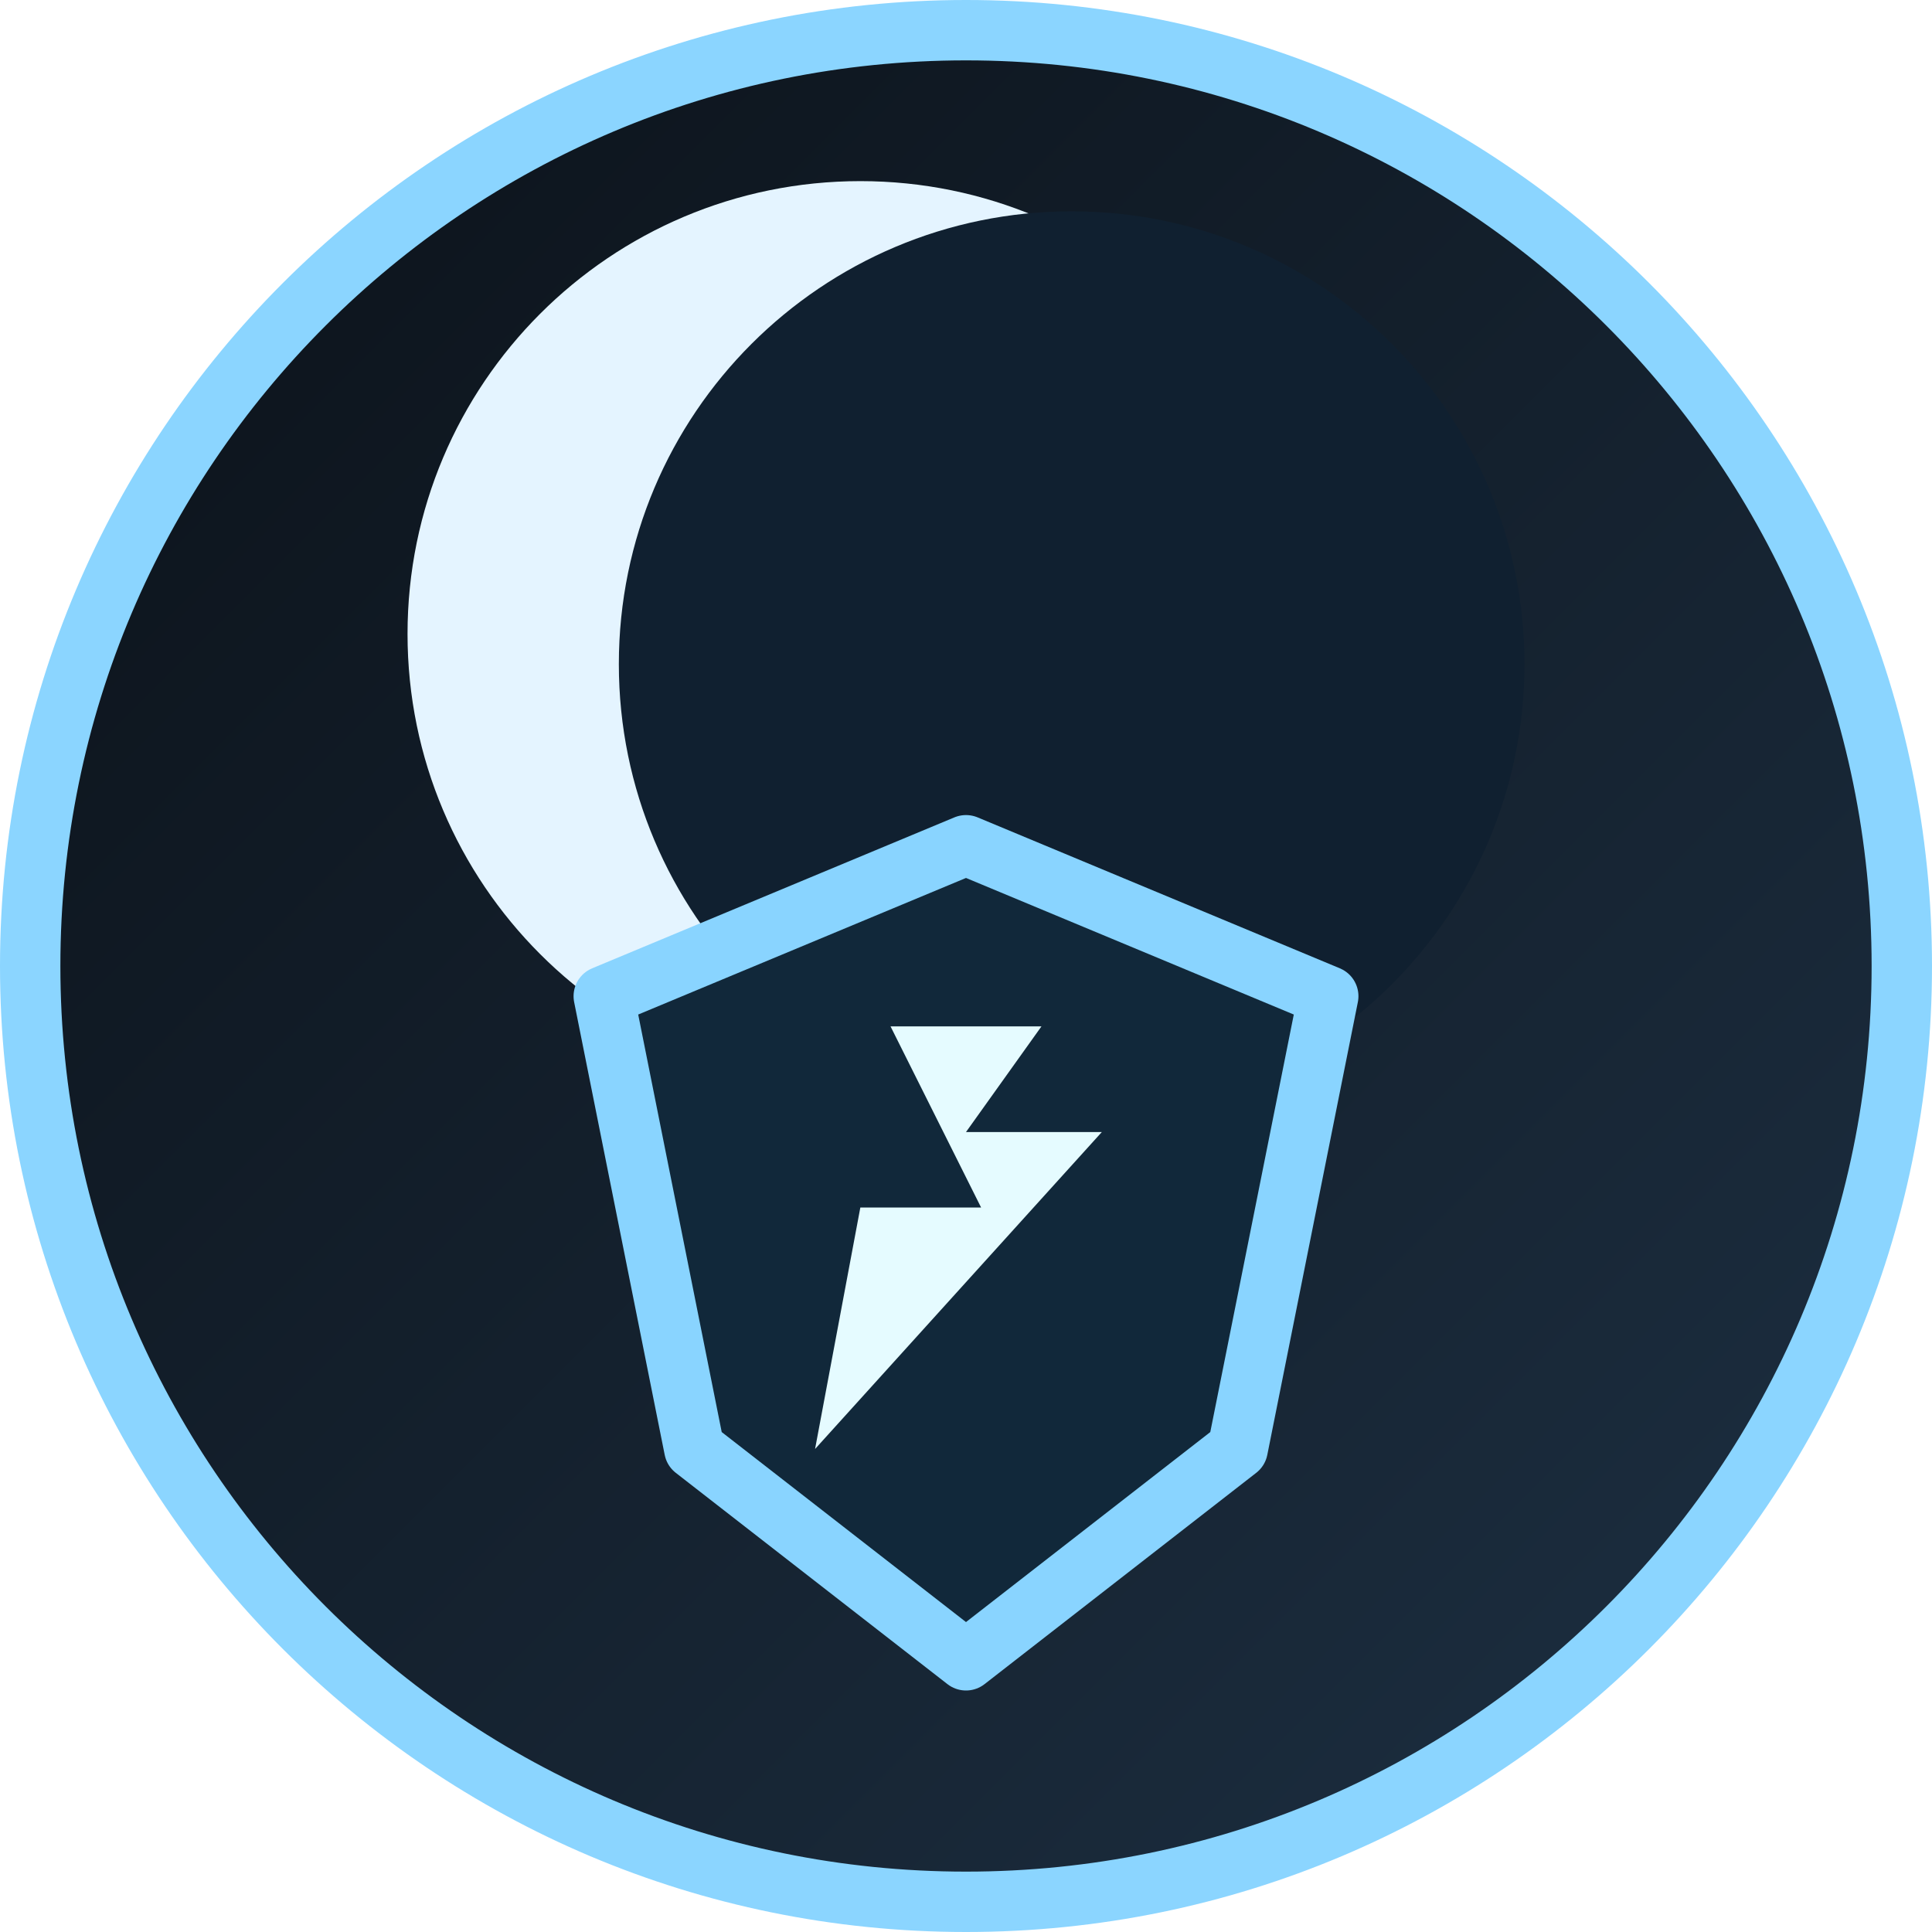
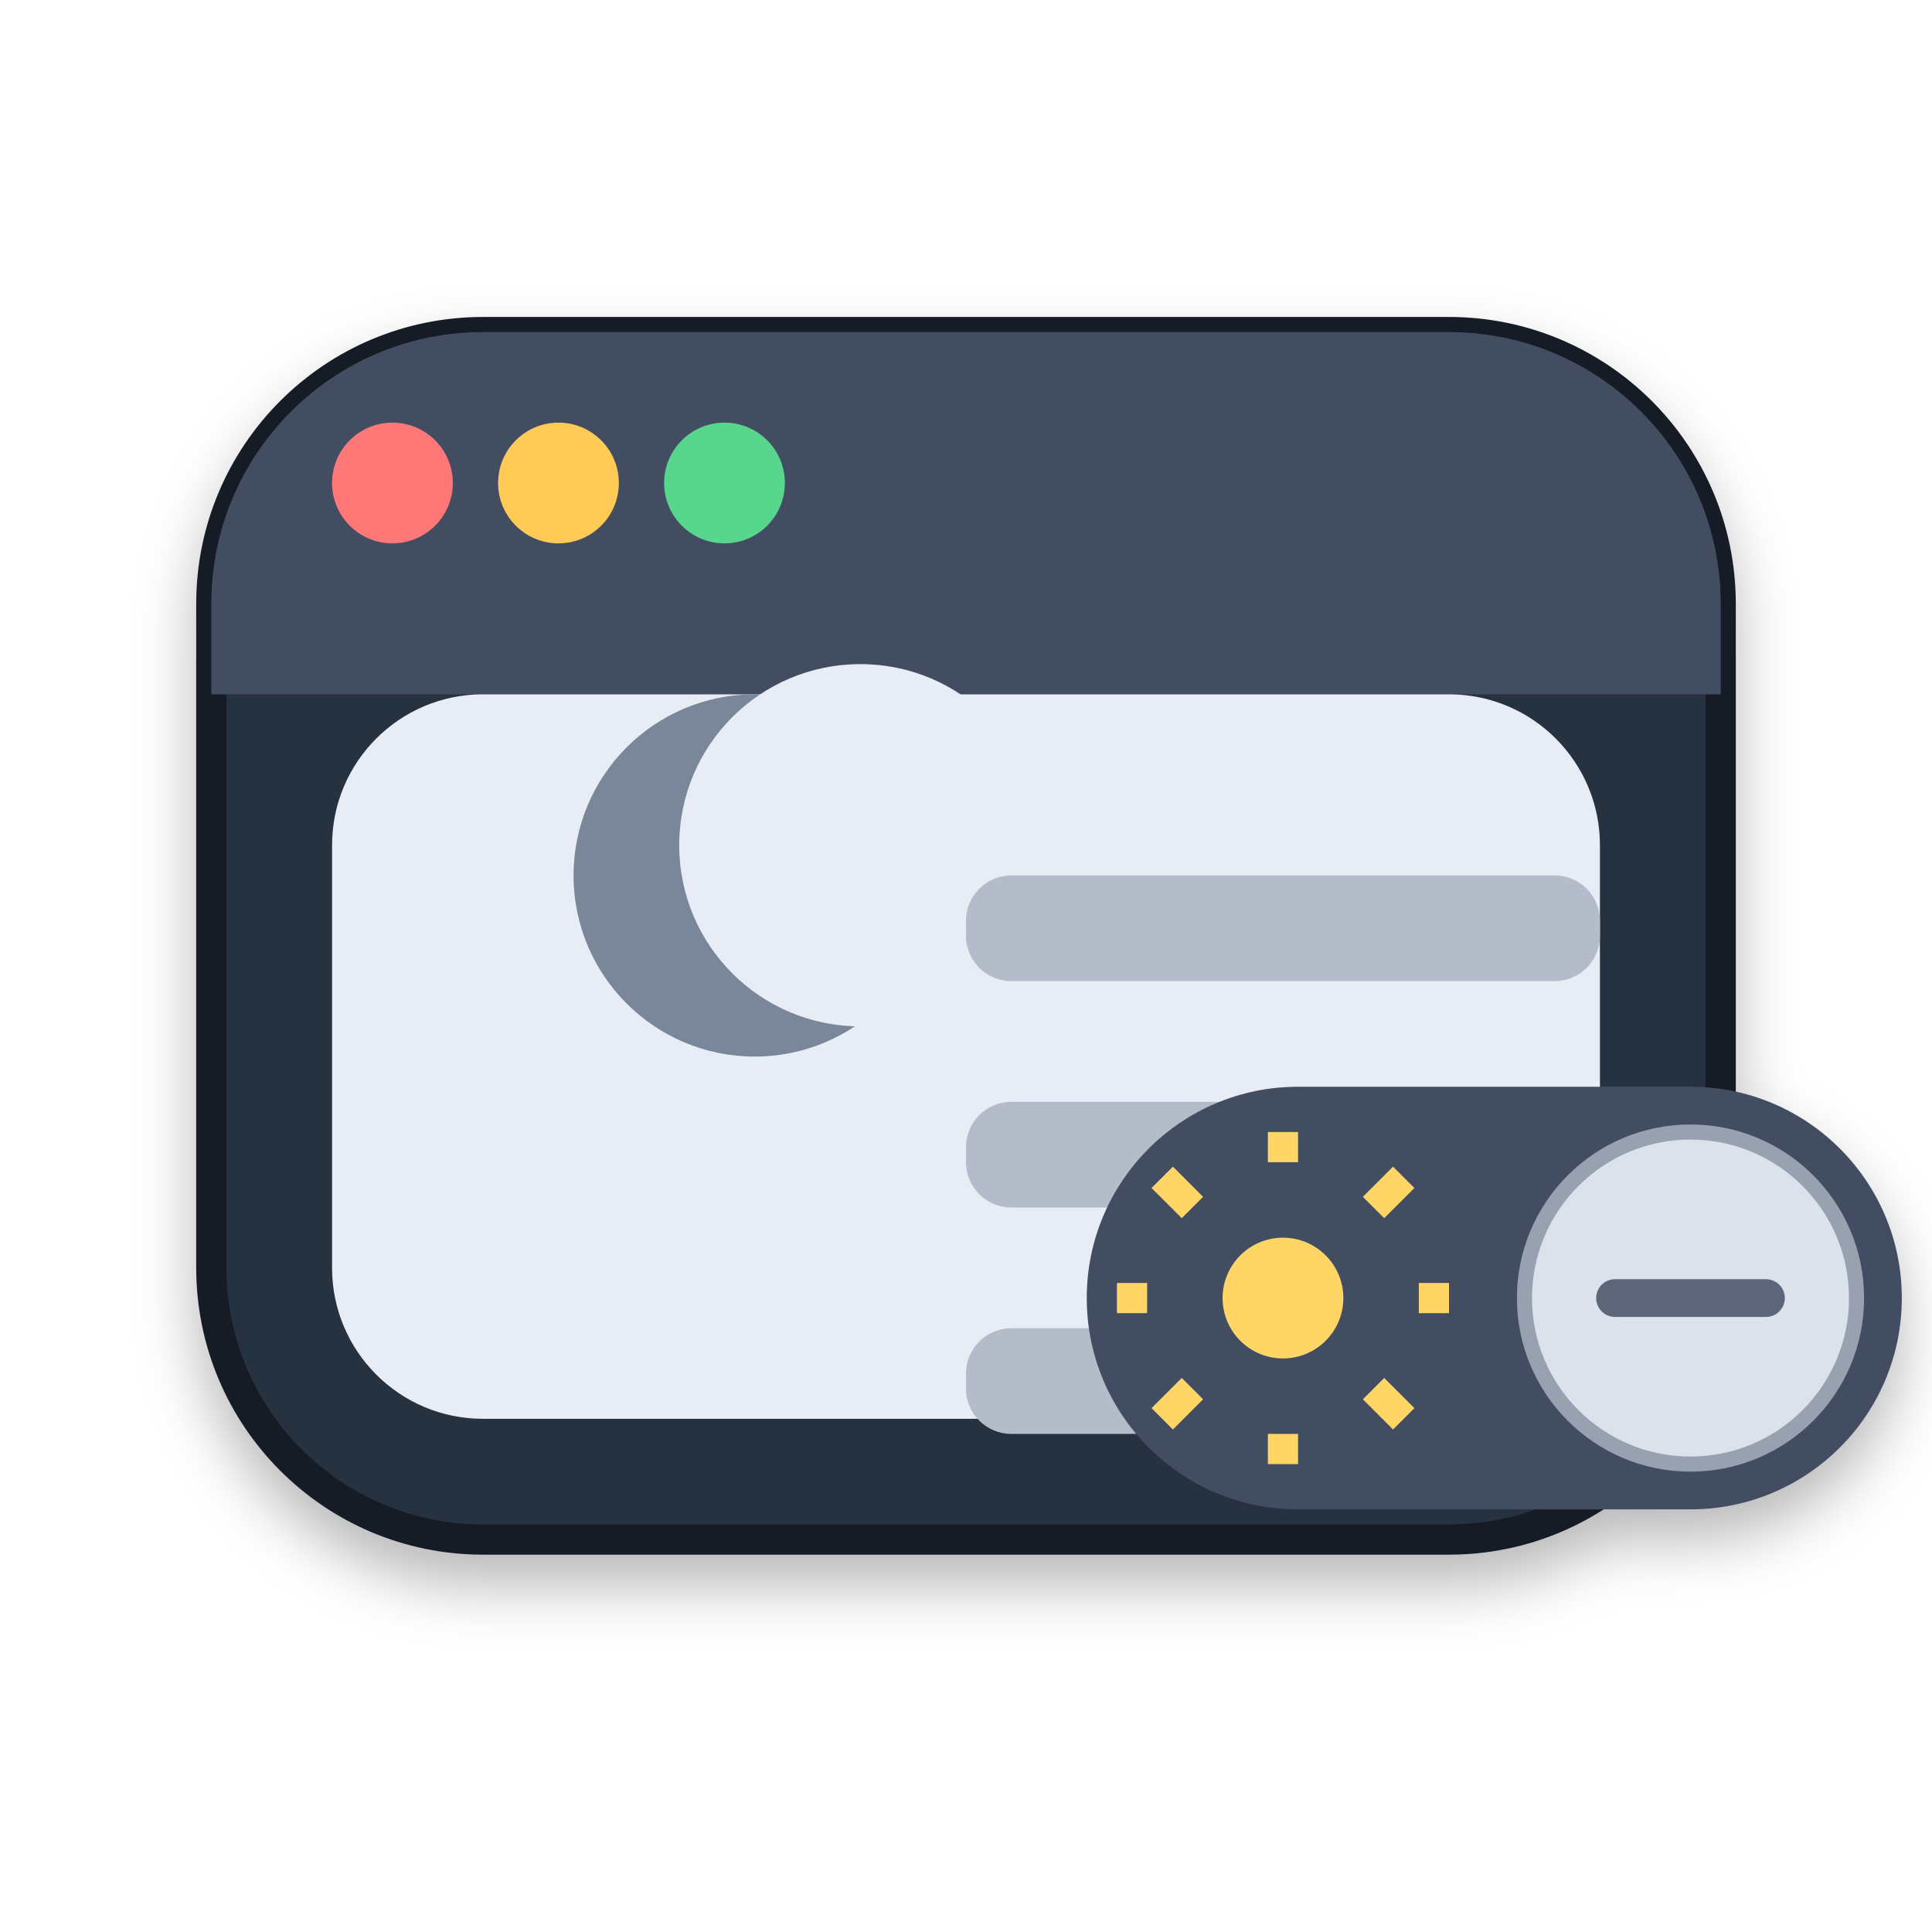
- <svg xmlns="http://www.w3.org/2000/svg" viewBox="0 0 128 128" role="img" aria-label="Dark Background Anti-Flash icon">
+ <svg xmlns="http://www.w3.org/2000/svg" viewBox="0 0 128 128">
  <defs>
-     <linearGradient id="bg" x1="0" y1="0" x2="1" y2="1">
-       <stop offset="0%" stop-color="#0b1118" />
-       <stop offset="100%" stop-color="#1d3043" />
-     </linearGradient>
+     <filter id="shadow" x="-20%" y="-20%" width="140%" height="140%">
+       <feGaussianBlur in="SourceAlpha" stdDeviation="2" />
+       <feOffset dx="0" dy="2" result="off" />
+       <feColorMatrix in="off" type="matrix" values="0 0 0 0 0   0 0 0 0 0   0 0 0 0 0   0 0 0 .28 0" />
+       <feBlend in="SourceGraphic" />
+     </filter>
  </defs>
-   <circle cx="64" cy="64" r="62" fill="url(#bg)" stroke="#8bd5ff" stroke-width="4" />
-   <circle cx="57" cy="42" r="30" fill="#e4f4ff" />
-   <circle cx="71" cy="44" r="30" fill="#102030" />
-   <path d="M64 56 L88 66 L82 96 L64 110 L46 96 L40 66 Z" fill="#11283a" stroke="#89d4ff" stroke-width="4" stroke-linejoin="round" />
-   <path d="M69 68 H59 L65 80 H57 L54 96 L73 75 H64 Z" fill="#e5fbff" />
+   <g filter="url(#shadow)">
+     <rect x="14" y="22" width="100" height="80" rx="18" fill="#283041" stroke="#161b25" stroke-width="2" />
+     <path d="M14 40c0-9.94 8.06-18 18-18h64c9.94 0 18 8.06 18 18v6H14z" fill="#424e62" />
+     <circle cx="26" cy="32" r="4" fill="#ff7878" />
+     <circle cx="37" cy="32" r="4" fill="#ffca57" />
+     <circle cx="48" cy="32" r="4" fill="#58d68d" />
+     <rect x="22" y="46" width="84" height="48" rx="10" fill="#e8edf5" />
+     <circle cx="50" cy="58" r="12" fill="#7a879b" />
+     <circle cx="57" cy="56" r="12" fill="#e8edf5" />
+     <rect x="64" y="58" width="42" height="7" rx="3" fill="#b4bcc9" />
+     <rect x="64" y="73" width="32" height="7" rx="3" fill="#b4bcc9" />
+     <rect x="64" y="88" width="38" height="7" rx="3" fill="#b4bcc9" />
+     <rect x="72" y="72" width="54" height="28" rx="14" fill="#424e62" />
+     <circle cx="85" cy="86" r="4" fill="#ffd666" />
+     <line x1="85" y1="77" x2="85" y2="75" stroke="#ffd666" stroke-width="2" />
+     <line x1="85" y1="97" x2="85" y2="95" stroke="#ffd666" stroke-width="2" />
+     <line x1="76" y1="86" x2="74" y2="86" stroke="#ffd666" stroke-width="2" />
+     <line x1="96" y1="86" x2="94" y2="86" stroke="#ffd666" stroke-width="2" />
+     <line x1="79" y1="80" x2="77" y2="78" stroke="#ffd666" stroke-width="2" />
+     <line x1="91" y1="92" x2="93" y2="94" stroke="#ffd666" stroke-width="2" />
+     <line x1="79" y1="92" x2="77" y2="94" stroke="#ffd666" stroke-width="2" />
+     <line x1="91" y1="80" x2="93" y2="78" stroke="#ffd666" stroke-width="2" />
+     <circle cx="112" cy="86" r="11" fill="#dce2eb" stroke="#98a1af" />
+     <line x1="107" y1="86" x2="117" y2="86" stroke="#5c6678" stroke-width="2.5" stroke-linecap="round" />
+   </g>
</svg>
